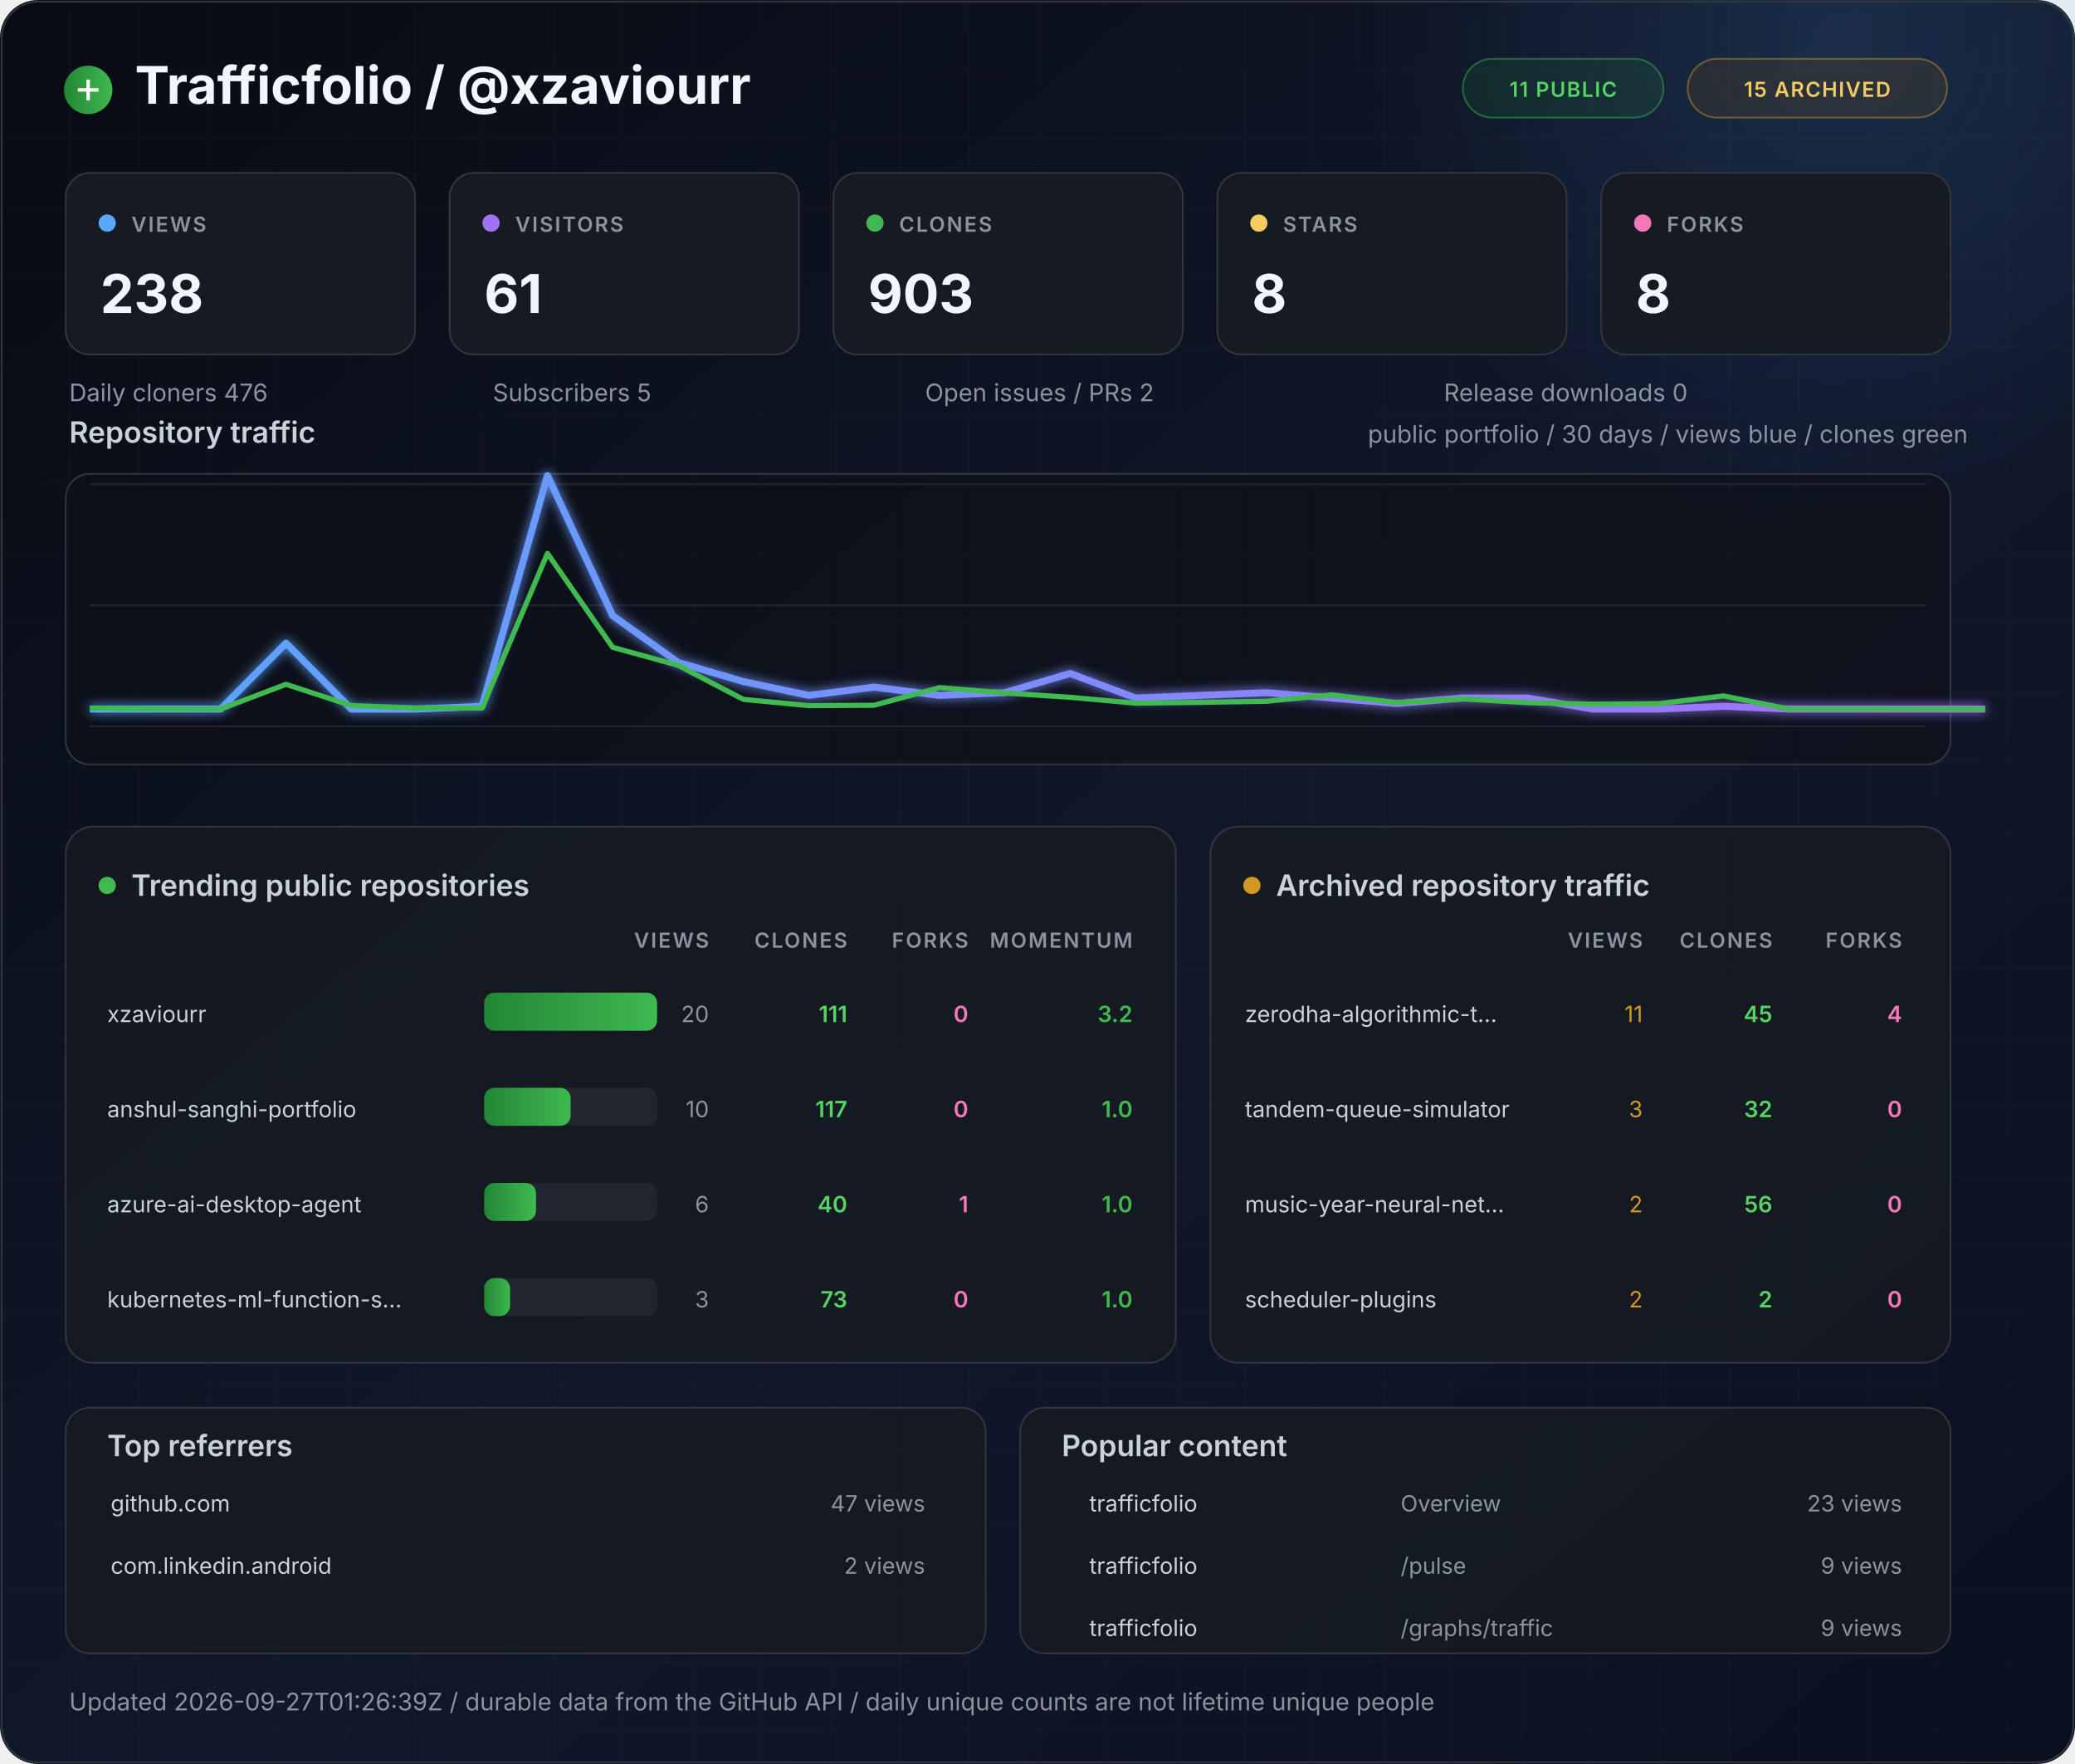
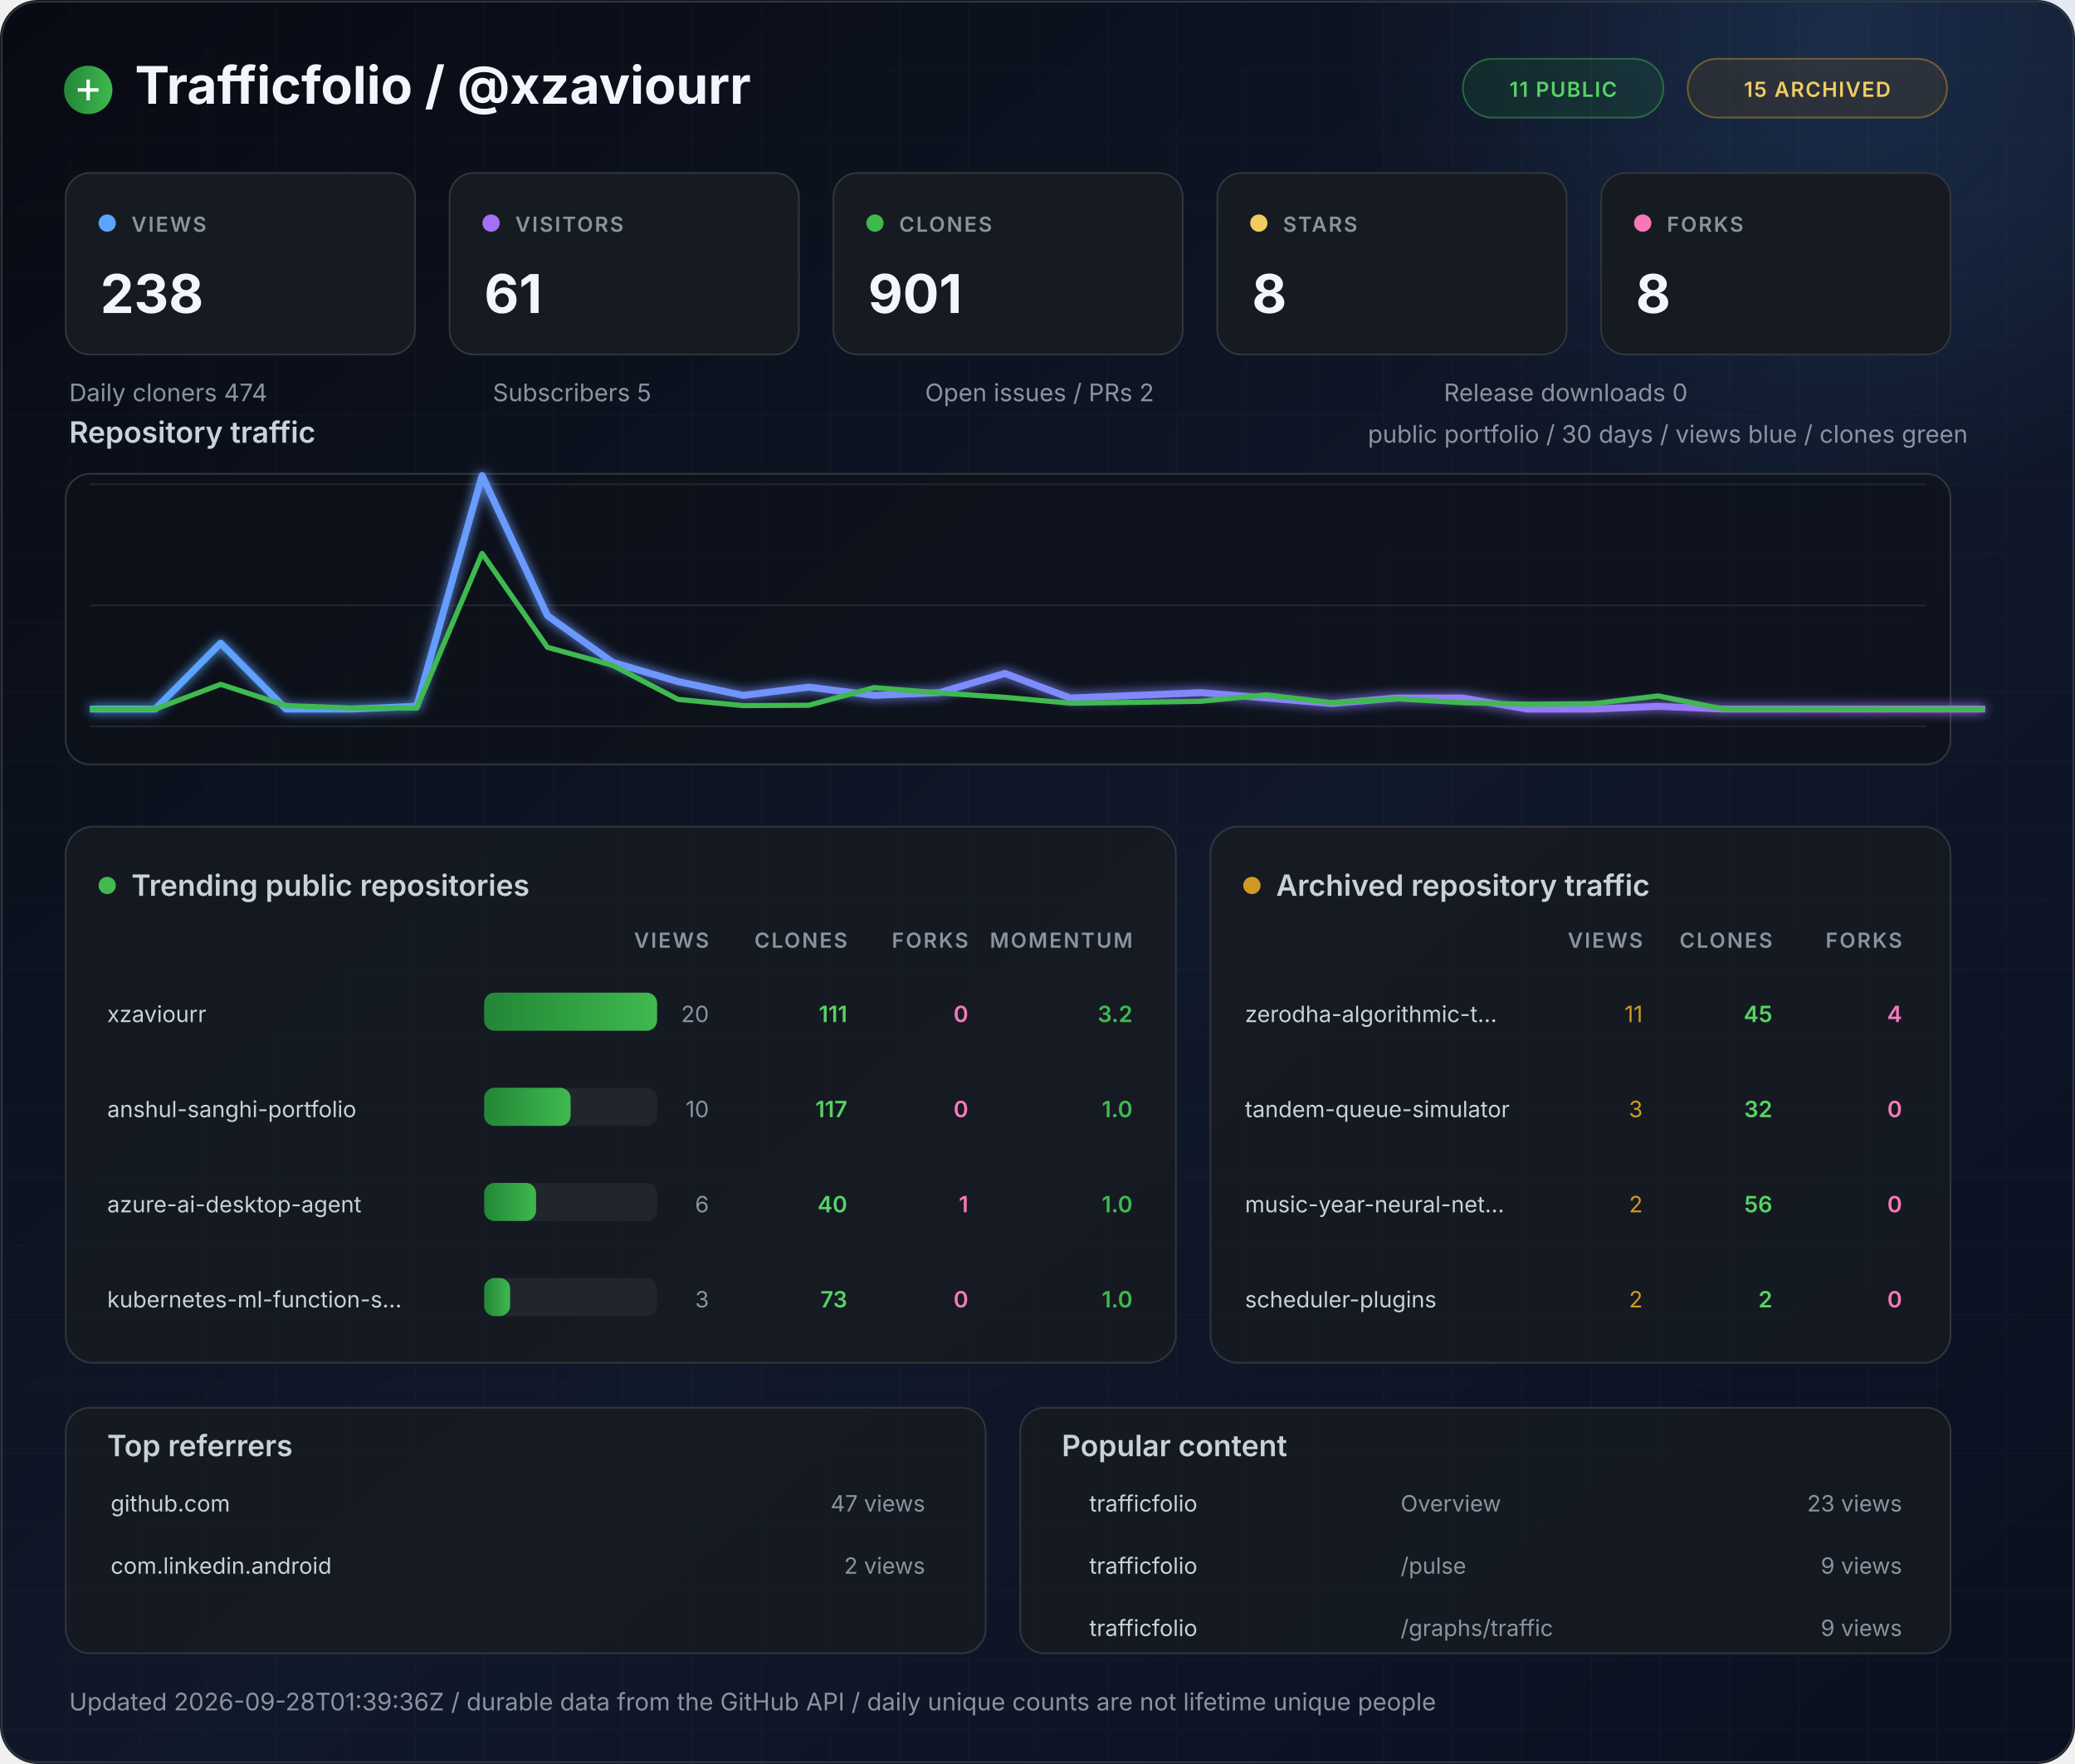
<svg xmlns="http://www.w3.org/2000/svg" width="1200" height="1020" viewBox="0 0 1200 1020" role="img" aria-label="Trafficfolio GitHub analytics dashboard for xzaviourr">
  <defs>
    <linearGradient id="bg" x1="0" y1="0" x2="1" y2="1">
      <stop stop-color="#080b13" />
      <stop offset=".55" stop-color="#10182b" />
      <stop offset="1" stop-color="#0b1020" />
    </linearGradient>
    <linearGradient id="line" x1="0" y1="0" x2="1" y2="0">
      <stop stop-color="#58a6ff" />
      <stop offset="1" stop-color="#a371f7" />
    </linearGradient>
    <linearGradient id="bar" x1="0" y1="0" x2="1" y2="0">
      <stop stop-color="#238636" />
      <stop offset="1" stop-color="#3fb950" />
    </linearGradient>
    <linearGradient id="archiveBar" x1="0" y1="0" x2="1" y2="0">
      <stop stop-color="#9e6a03" />
      <stop offset="1" stop-color="#f2cc60" />
    </linearGradient>
    <radialGradient id="ambient">
      <stop stop-color="#58a6ff" stop-opacity=".16" />
      <stop offset="1" stop-color="#58a6ff" stop-opacity="0" />
    </radialGradient>
    <pattern id="grid" width="40" height="40" patternUnits="userSpaceOnUse">
      <path d="M40 0H0V40" fill="none" stroke="#ffffff" stroke-opacity=".025" />
    </pattern>
    <filter id="glow">
      <feGaussianBlur stdDeviation="3" result="b" />
      <feMerge>
        <feMergeNode in="b" />
        <feMergeNode in="SourceGraphic" />
      </feMerge>
    </filter>
    <style>
    .title{font:750 30px -apple-system,BlinkMacSystemFont,"Segoe UI",sans-serif;fill:#f0f6fc}
    .subtitle{font:14px -apple-system,BlinkMacSystemFont,"Segoe UI",sans-serif;fill:#8b949e}
    .label{font:600 12px -apple-system,BlinkMacSystemFont,"Segoe UI",sans-serif;fill:#8b949e;letter-spacing:1px}
    .metric{font:700 31px -apple-system,BlinkMacSystemFont,"Segoe UI",sans-serif;fill:#f0f6fc}
    .section{font:600 17px -apple-system,BlinkMacSystemFont,"Segoe UI",sans-serif;fill:#c9d1d9}
    .repo,.value,.trend,.archive,.clone,.fork{font:13px -apple-system,BlinkMacSystemFont,"Segoe UI",sans-serif;fill:#c9d1d9}
    .value{fill:#8b949e} .trend{fill:#3fb950;font-weight:600} .archive{fill:#d29922}
    .clone{fill:#56d364;font-weight:600} .fork{fill:#f778ba;font-weight:600}
    .pill{font:600 12px -apple-system,BlinkMacSystemFont,"Segoe UI",sans-serif;letter-spacing:.7px}
  </style>
  </defs>
  <rect width="1200" height="1020" rx="22" fill="url(#bg)" />
  <rect width="1200" height="1020" rx="22" fill="url(#grid)" />
  <circle cx="1060" cy="20" r="280" fill="url(#ambient)" />
  <rect x="1" y="1" width="1198" height="1018" rx="21" fill="none" stroke="#30363d" />
  <circle cx="51" cy="52" r="14" fill="url(#bar)" />
  <path d="M45 52h12M51 46v12" stroke="#fff" stroke-width="2" />
  <text x="78" y="60" class="title">Trafficfolio / @xzaviourr</text>
  <rect x="846" y="34" width="116" height="34" rx="17" fill="#238636" fill-opacity=".16" stroke="#3fb950" stroke-opacity=".45" />
  <text x="904" y="56" text-anchor="middle" class="pill" fill="#56d364">11 PUBLIC</text>
  <rect x="976" y="34" width="150" height="34" rx="17" fill="#9e6a03" fill-opacity=".14" stroke="#d29922" stroke-opacity=".45" />
  <text x="1051" y="56" text-anchor="middle" class="pill" fill="#f2cc60">15 ARCHIVED</text>
  <rect x="38" y="100" width="202" height="105" rx="14" fill="#161b22" stroke="#30363d" />
  <circle cx="62" cy="129" r="5" fill="#58a6ff" />
  <text x="76" y="134" class="label">VIEWS</text>
  <text x="58" y="181" class="metric">238</text>
  <rect x="260" y="100" width="202" height="105" rx="14" fill="#161b22" stroke="#30363d" />
  <circle cx="284" cy="129" r="5" fill="#a371f7" />
  <text x="298" y="134" class="label">VISITORS</text>
  <text x="280" y="181" class="metric">61</text>
  <rect x="482" y="100" width="202" height="105" rx="14" fill="#161b22" stroke="#30363d" />
  <circle cx="506" cy="129" r="5" fill="#3fb950" />
  <text x="520" y="134" class="label">CLONES</text>
-   <text x="502" y="181" class="metric">903</text>
+   <text x="502" y="181" class="metric">901</text>
  <rect x="704" y="100" width="202" height="105" rx="14" fill="#161b22" stroke="#30363d" />
  <circle cx="728" cy="129" r="5" fill="#f2cc60" />
  <text x="742" y="134" class="label">STARS</text>
  <text x="724" y="181" class="metric">8</text>
  <rect x="926" y="100" width="202" height="105" rx="14" fill="#161b22" stroke="#30363d" />
  <circle cx="950" cy="129" r="5" fill="#f778ba" />
  <text x="964" y="134" class="label">FORKS</text>
  <text x="946" y="181" class="metric">8</text>
-   <text x="40" y="232" class="subtitle">Daily cloners 476</text>
+   <text x="40" y="232" class="subtitle">Daily cloners 474</text>
  <text x="285" y="232" class="subtitle">Subscribers 5</text>
  <text x="535" y="232" class="subtitle">Open issues / PRs 2</text>
  <text x="835" y="232" class="subtitle">Release downloads 0</text>
  <text x="40" y="256" class="section">Repository traffic</text>
  <text x="1138" y="256" text-anchor="end" class="subtitle">public portfolio / 30 days / views blue / clones green</text>
  <rect x="38" y="274" width="1090" height="168" rx="14" fill="#0d1117" fill-opacity=".62" stroke="#30363d" />
  <line x1="52" y1="420" x2="1114" y2="420" stroke="#21262d" />
  <line x1="52" y1="350" x2="1114" y2="350" stroke="#21262d" />
  <line x1="52" y1="280" x2="1114" y2="280" stroke="#21262d" />
-   <polyline points="52.0,410.0 89.8,410.0 127.6,410.0 165.4,371.9 203.2,410.0 241.0,410.0 278.8,408.4 316.6,275.0 354.3,356.0 392.1,383.0 429.9,394.1 467.7,402.1 505.5,397.3 543.3,402.1 581.1,400.5 618.9,389.4 656.7,403.6 694.5,402.1 732.3,400.5 770.1,403.6 807.9,406.8 845.7,403.6 883.4,403.6 921.2,410.0 959.0,410.0 996.8,408.4 1034.6,410.0 1072.4,410.0 1110.2,410.0 1148.0,410.0" fill="none" stroke="url(#line)" stroke-width="4" stroke-linejoin="round" filter="url(#glow)" />
-   <polyline points="52.0,409.4 89.8,410.0 127.6,410.0 165.4,395.7 203.2,408.0 241.0,409.4 278.8,409.4 316.6,320.0 354.3,374.3 392.1,384.7 429.9,404.4 467.7,408.0 505.5,407.8 543.3,397.6 581.1,400.7 618.9,403.2 656.7,406.6 694.5,406.1 732.3,405.5 770.1,401.8 807.9,406.3 845.7,404.1 883.4,406.3 921.2,407.2 959.0,406.9 996.8,402.4 1034.6,410.0 1072.4,410.0 1110.2,410.0 1148.0,410.0" fill="none" stroke="#3fb950" stroke-width="3" stroke-linejoin="round" />
+   <polyline points="52.0,410.0 89.8,410.0 127.6,371.9 165.4,410.0 203.2,410.0 241.0,408.4 278.8,275.0 316.6,356.0 354.3,383.0 392.1,394.1 429.9,402.1 467.7,397.3 505.5,402.1 543.3,400.5 581.1,389.4 618.9,403.6 656.7,402.1 694.5,400.5 732.3,403.6 770.1,406.8 807.9,403.6 845.7,403.6 883.4,410.0 921.2,410.0 959.0,408.4 996.8,410.0 1034.6,410.0 1072.4,410.0 1110.2,410.0 1148.0,410.0" fill="none" stroke="url(#line)" stroke-width="4" stroke-linejoin="round" filter="url(#glow)" />
+   <polyline points="52.0,410.0 89.8,410.0 127.6,395.7 165.4,408.0 203.2,409.4 241.0,409.4 278.8,320.0 316.6,374.3 354.3,384.7 392.1,404.4 429.9,408.0 467.7,407.8 505.5,397.6 543.3,400.7 581.1,403.2 618.9,406.6 656.7,406.1 694.5,405.5 732.3,401.8 770.1,406.3 807.9,404.1 845.7,406.3 883.4,407.2 921.2,406.9 959.0,402.4 996.8,410.0 1034.6,410.0 1072.4,410.0 1110.2,410.0 1148.0,410.0" fill="none" stroke="#3fb950" stroke-width="3" stroke-linejoin="round" />
  <rect x="38" y="478" width="642" height="310" rx="16" fill="#161b22" fill-opacity=".82" stroke="#30363d" />
  <circle cx="62" cy="512" r="5" fill="#3fb950" />
  <text x="76" y="518" class="section">Trending public repositories</text>
  <text x="410" y="548" text-anchor="end" class="label">VIEWS</text>
  <text x="490" y="548" text-anchor="end" class="label">CLONES</text>
  <text x="560" y="548" text-anchor="end" class="label">FORKS</text>
  <text x="655" y="548" text-anchor="end" class="label">MOMENTUM</text>
  <text x="62" y="591" class="repo">xzaviourr</text>
  <rect x="280" y="574" width="100" height="22" rx="6" fill="#21262d" />
  <rect x="280" y="574" width="100" height="22" rx="6" fill="url(#bar)" />
  <text x="410" y="591" text-anchor="end" class="value">20</text>
  <text x="490" y="591" text-anchor="end" class="clone">111</text>
  <text x="560" y="591" text-anchor="end" class="fork">0</text>
  <text x="655" y="591" text-anchor="end" class="trend">3.2</text>
  <text x="62" y="646" class="repo">anshul-sanghi-portfolio</text>
  <rect x="280" y="629" width="100" height="22" rx="6" fill="#21262d" />
  <rect x="280" y="629" width="50" height="22" rx="6" fill="url(#bar)" />
  <text x="410" y="646" text-anchor="end" class="value">10</text>
  <text x="490" y="646" text-anchor="end" class="clone">117</text>
  <text x="560" y="646" text-anchor="end" class="fork">0</text>
  <text x="655" y="646" text-anchor="end" class="trend">1.0</text>
  <text x="62" y="701" class="repo">azure-ai-desktop-agent</text>
  <rect x="280" y="684" width="100" height="22" rx="6" fill="#21262d" />
  <rect x="280" y="684" width="30" height="22" rx="6" fill="url(#bar)" />
  <text x="410" y="701" text-anchor="end" class="value">6</text>
  <text x="490" y="701" text-anchor="end" class="clone">40</text>
  <text x="560" y="701" text-anchor="end" class="fork">1</text>
  <text x="655" y="701" text-anchor="end" class="trend">1.0</text>
  <text x="62" y="756" class="repo">kubernetes-ml-function-s...</text>
  <rect x="280" y="739" width="100" height="22" rx="6" fill="#21262d" />
  <rect x="280" y="739" width="15" height="22" rx="6" fill="url(#bar)" />
  <text x="410" y="756" text-anchor="end" class="value">3</text>
  <text x="490" y="756" text-anchor="end" class="clone">73</text>
  <text x="560" y="756" text-anchor="end" class="fork">0</text>
  <text x="655" y="756" text-anchor="end" class="trend">1.0</text>
  <rect x="700" y="478" width="428" height="310" rx="16" fill="#161b22" fill-opacity=".82" stroke="#30363d" />
  <circle cx="724" cy="512" r="5" fill="#d29922" />
  <text x="738" y="518" class="section">Archived repository traffic</text>
  <text x="950" y="548" text-anchor="end" class="label">VIEWS</text>
  <text x="1025" y="548" text-anchor="end" class="label">CLONES</text>
  <text x="1100" y="548" text-anchor="end" class="label">FORKS</text>
  <text x="720" y="591" class="repo">zerodha-algorithmic-t...</text>
  <text x="950" y="591" text-anchor="end" class="archive">11</text>
  <text x="1025" y="591" text-anchor="end" class="clone">45</text>
  <text x="1100" y="591" text-anchor="end" class="fork">4</text>
  <text x="720" y="646" class="repo">tandem-queue-simulator</text>
  <text x="950" y="646" text-anchor="end" class="archive">3</text>
  <text x="1025" y="646" text-anchor="end" class="clone">32</text>
  <text x="1100" y="646" text-anchor="end" class="fork">0</text>
  <text x="720" y="701" class="repo">music-year-neural-net...</text>
  <text x="950" y="701" text-anchor="end" class="archive">2</text>
  <text x="1025" y="701" text-anchor="end" class="clone">56</text>
  <text x="1100" y="701" text-anchor="end" class="fork">0</text>
  <text x="720" y="756" class="repo">scheduler-plugins</text>
  <text x="950" y="756" text-anchor="end" class="archive">2</text>
  <text x="1025" y="756" text-anchor="end" class="clone">2</text>
  <text x="1100" y="756" text-anchor="end" class="fork">0</text>
  <rect x="38" y="814" width="532" height="142" rx="14" fill="#161b22" fill-opacity=".82" stroke="#30363d" />
  <text x="62" y="842" class="section">Top referrers</text>
  <text x="64" y="874" class="repo">github.com</text>
  <text x="535" y="874" text-anchor="end" class="value">47 views</text>
  <text x="64" y="910" class="repo">com.linkedin.android</text>
  <text x="535" y="910" text-anchor="end" class="value">2 views</text>
  <rect x="590" y="814" width="538" height="142" rx="14" fill="#161b22" fill-opacity=".82" stroke="#30363d" />
  <text x="614" y="842" class="section">Popular content</text>
  <text x="630" y="874" class="repo">trafficfolio</text>
  <text x="810" y="874" class="value">Overview</text>
  <text x="1100" y="874" text-anchor="end" class="value">23 views</text>
  <text x="630" y="910" class="repo">trafficfolio</text>
  <text x="810" y="910" class="value">/pulse</text>
  <text x="1100" y="910" text-anchor="end" class="value">9 views</text>
  <text x="630" y="946" class="repo">trafficfolio</text>
  <text x="810" y="946" class="value">/graphs/traffic</text>
  <text x="1100" y="946" text-anchor="end" class="value">9 views</text>
-   <text x="40" y="989" class="subtitle">Updated 2026-09-27T01:26:39Z / durable data from the GitHub API / daily unique counts are not lifetime unique people</text>
+   <text x="40" y="989" class="subtitle">Updated 2026-09-28T01:39:36Z / durable data from the GitHub API / daily unique counts are not lifetime unique people</text>
</svg>
